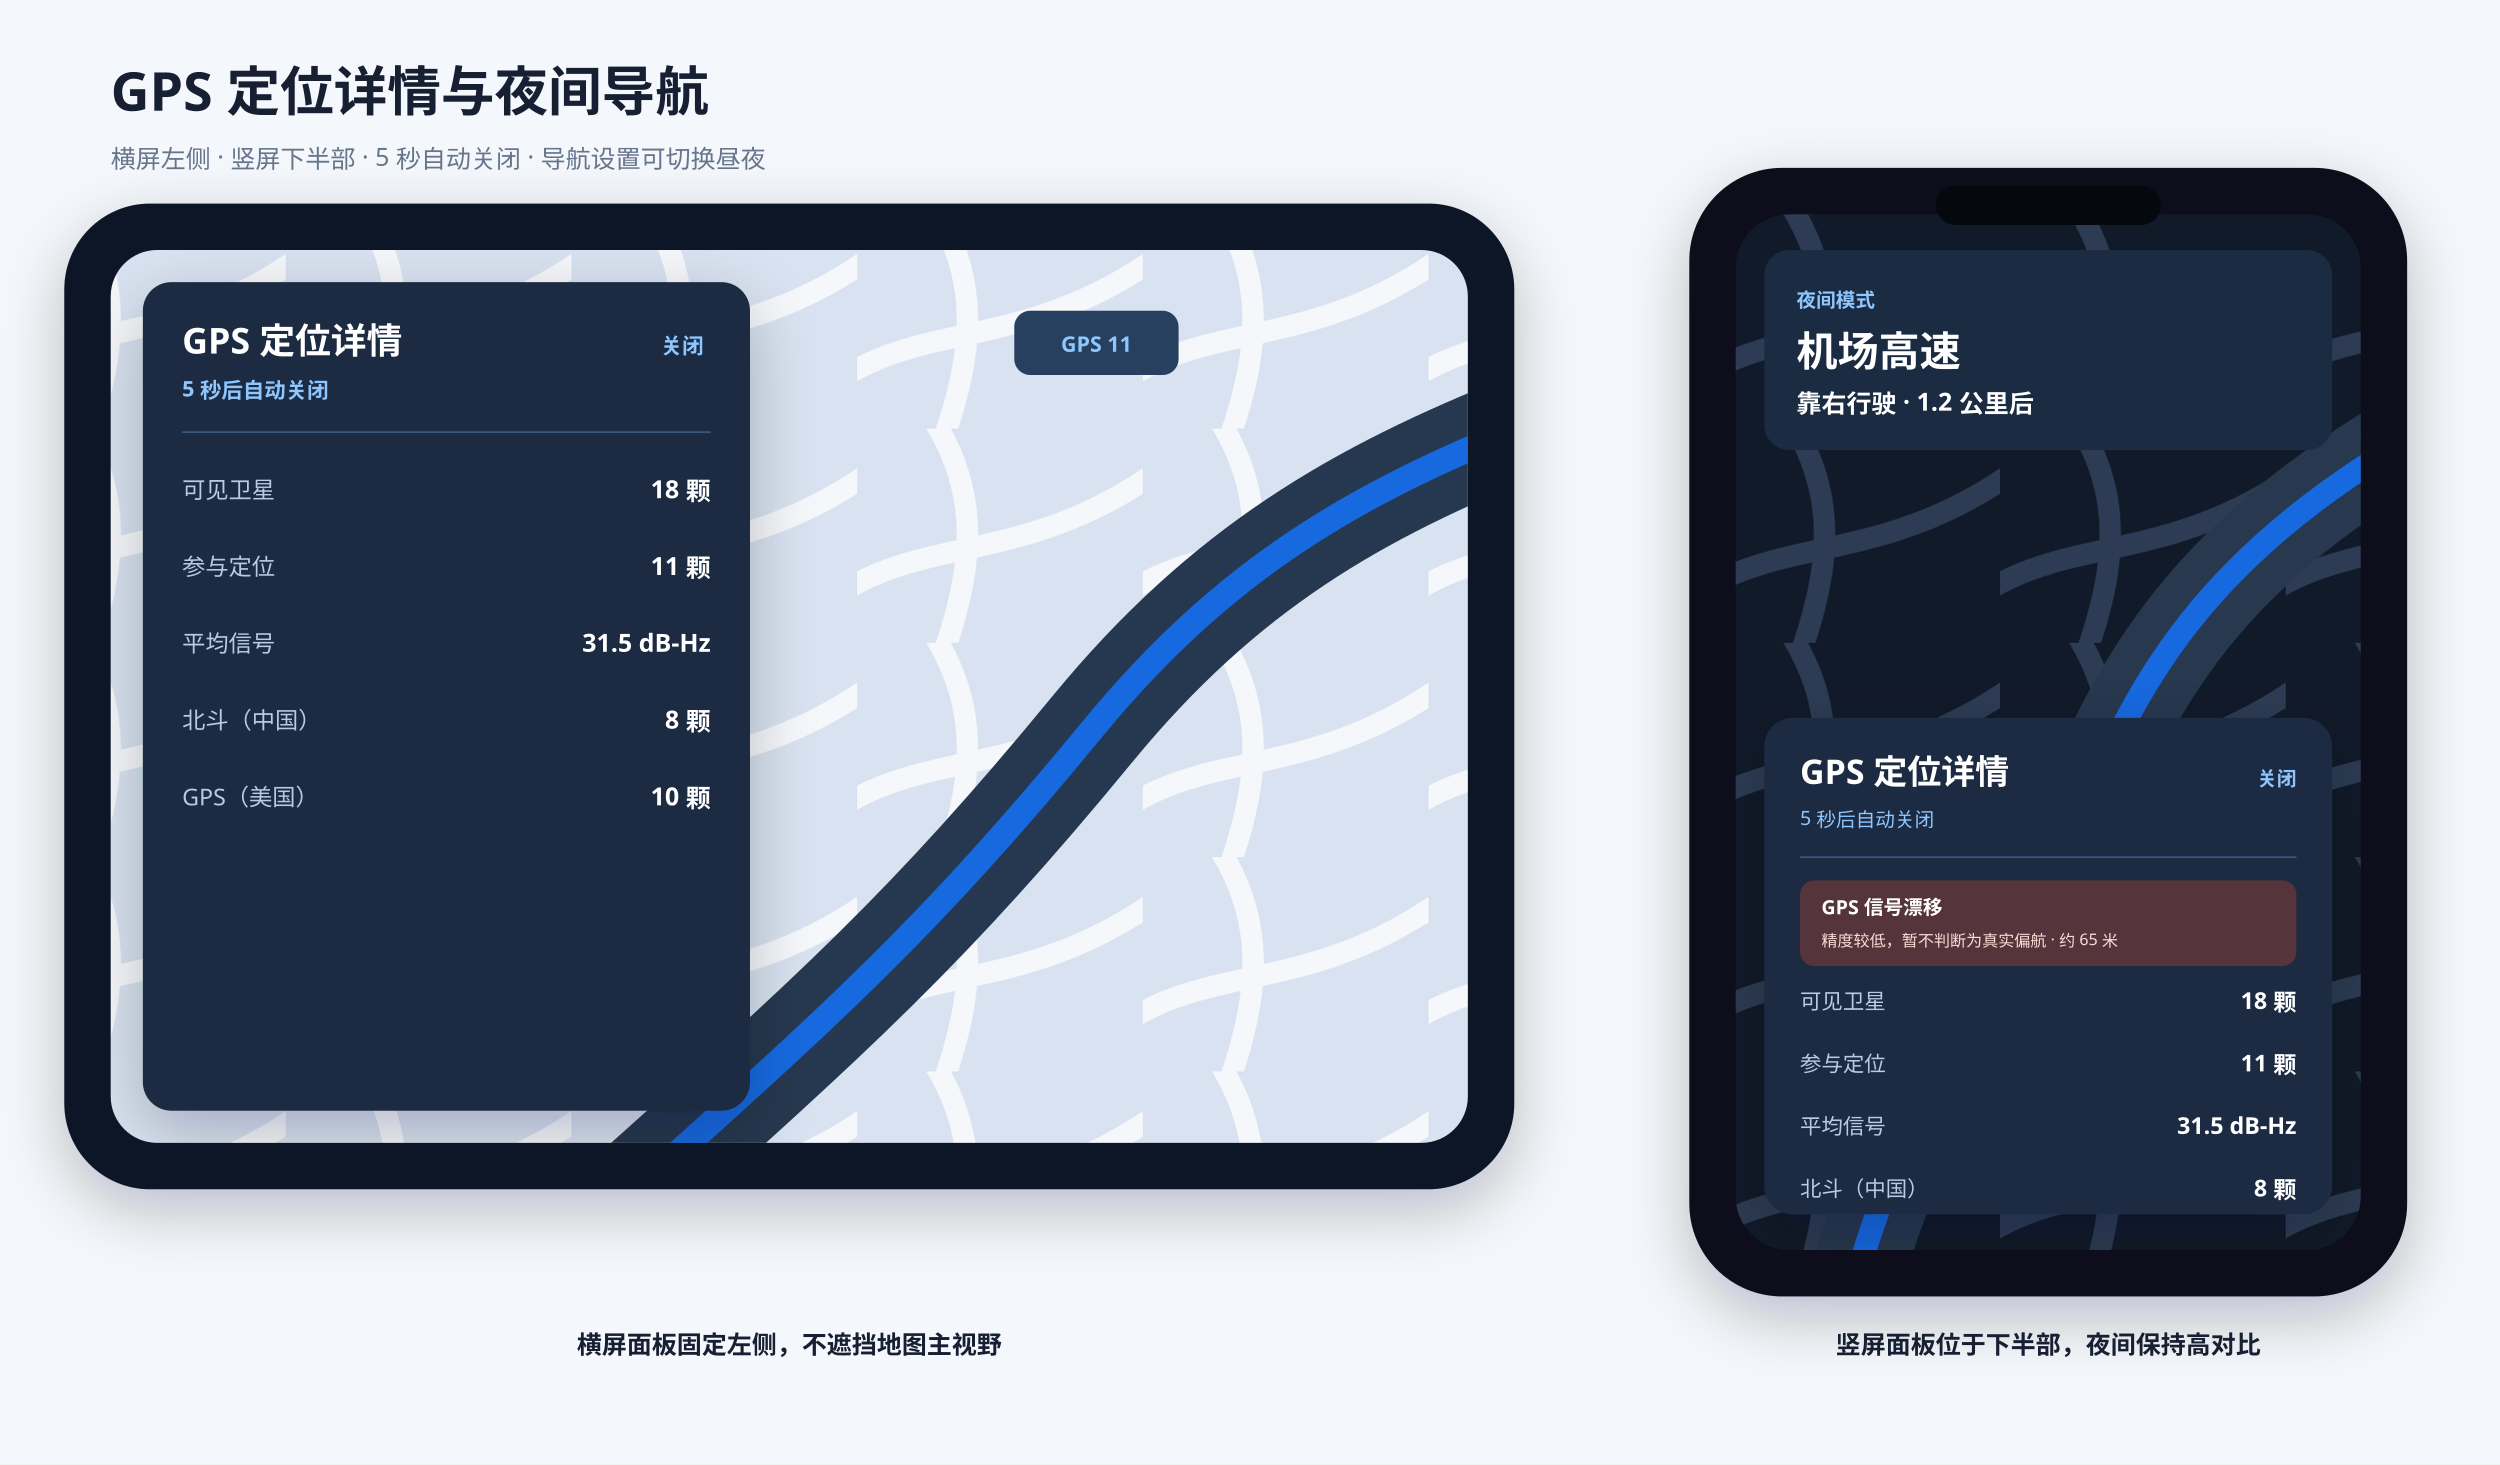
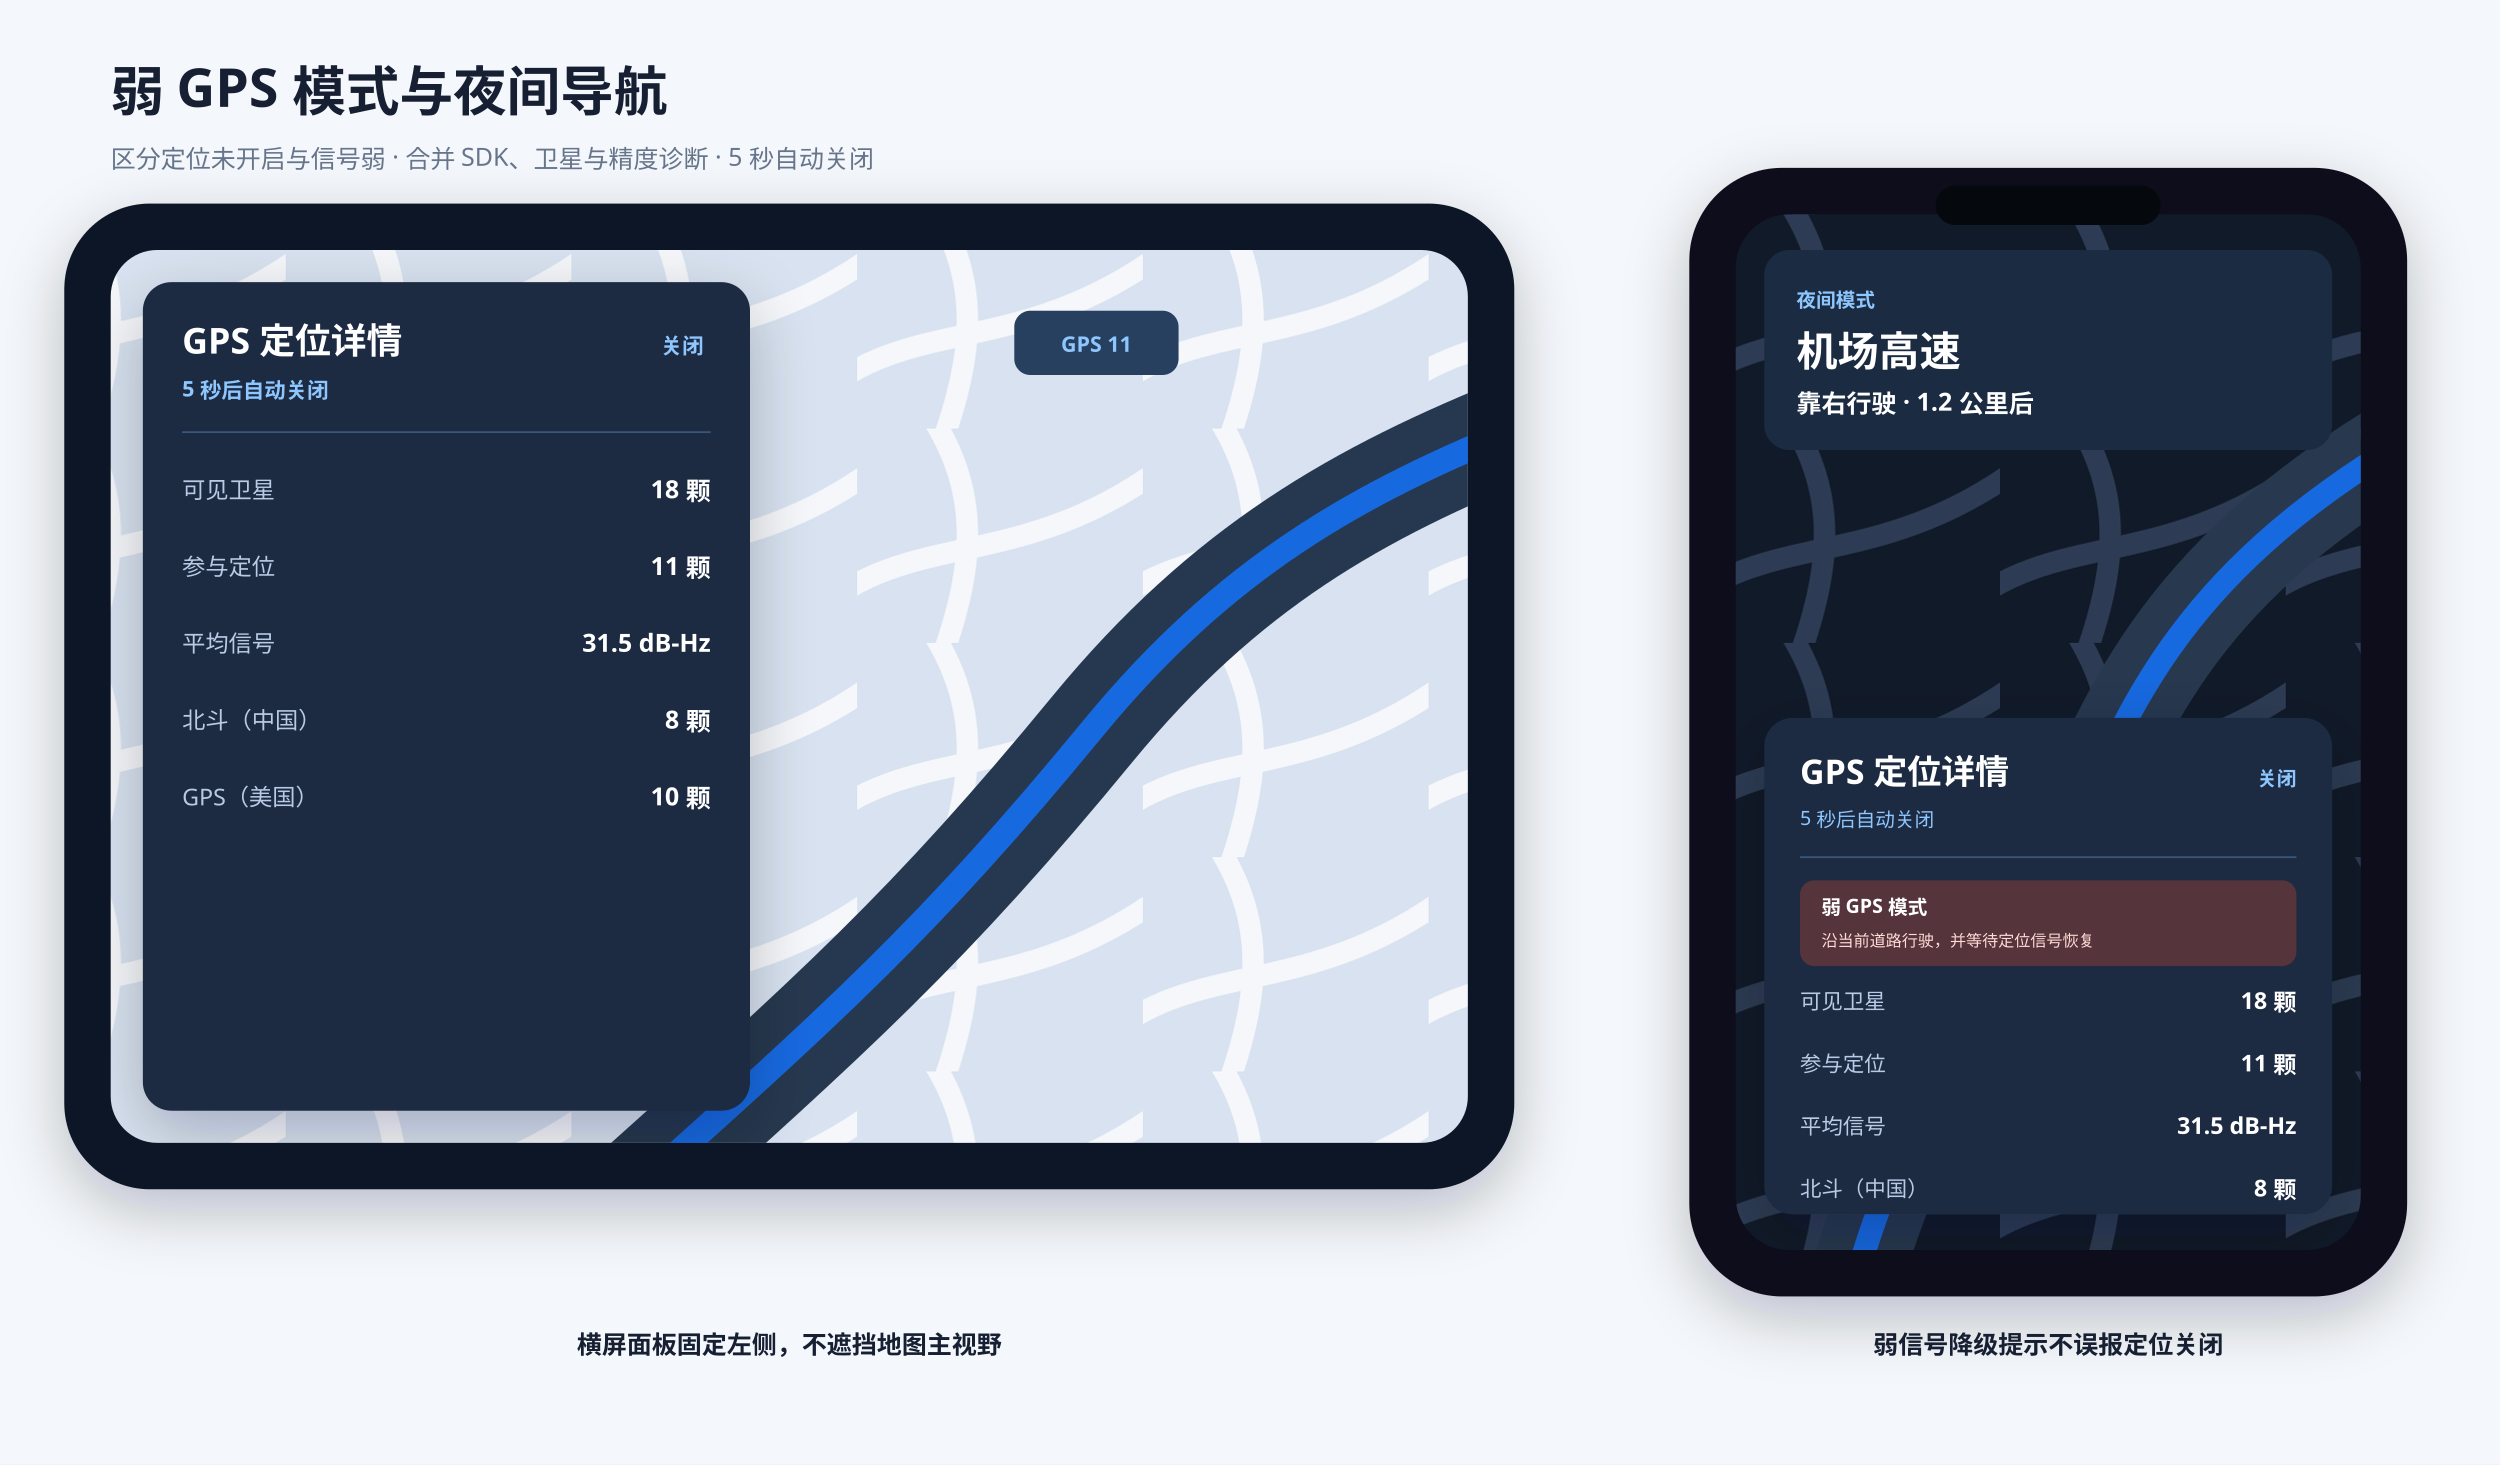
<svg xmlns="http://www.w3.org/2000/svg" width="1400" height="820" viewBox="0 0 1400 820">
  <defs>
    <filter id="shadow" x="-30%" y="-30%" width="160%" height="180%">
      <feDropShadow dx="0" dy="12" stdDeviation="18" flood-color="#08111f" flood-opacity=".24" />
    </filter>
    <pattern id="dayMap" width="160" height="120" patternUnits="userSpaceOnUse">
      <rect width="160" height="120" fill="#d8e2f0" />
      <path d="M-20 100C35 55 95 82 180 15M36-15C72 35 66 79 44 138" fill="none" stroke="#f5f7fb" stroke-width="12" />
    </pattern>
    <pattern id="nightMap" width="160" height="120" patternUnits="userSpaceOnUse">
      <rect width="160" height="120" fill="#111a29" />
      <path d="M-20 100C35 55 95 82 180 15M36-15C72 35 66 79 44 138" fill="none" stroke="#2d3c54" stroke-width="12" />
    </pattern>
    <clipPath id="landscape">
      <rect x="62" y="140" width="760" height="500" rx="26" />
    </clipPath>
    <clipPath id="portrait">
      <rect x="972" y="120" width="350" height="580" rx="30" />
    </clipPath>
  </defs>
  <rect width="1400" height="820" fill="#f4f7fb" />
-   <text x="62" y="62" font-family="sans-serif" font-size="30" font-weight="700" fill="#172033">GPS 定位详情与夜间导航</text>
-   <text x="62" y="94" font-family="sans-serif" font-size="14" fill="#66758b">横屏左侧 · 竖屏下半部 · 5 秒自动关闭 · 导航设置可切换昼夜</text>
+   <text x="62" y="62" font-family="sans-serif" font-size="30" font-weight="700" fill="#172033">弱 GPS 模式与夜间导航</text>
+   <text x="62" y="94" font-family="sans-serif" font-size="14" fill="#66758b">区分定位未开启与信号弱 · 合并 SDK、卫星与精度诊断 · 5 秒自动关闭</text>
  <rect x="36" y="114" width="812" height="552" rx="48" fill="#101927" filter="url(#shadow)" />
  <rect x="62" y="140" width="760" height="500" rx="26" fill="url(#dayMap)" />
  <g clip-path="url(#landscape)">
    <path d="M350 672C466 568 520 520 612 408C686 318 760 276 855 238" fill="none" stroke="#26384f" stroke-width="58" />
    <path d="M350 672C466 568 520 520 612 408C686 318 760 276 855 238" fill="none" stroke="#1769e0" stroke-width="14" />
    <rect x="80" y="158" width="340" height="464" rx="16" fill="#1a2b42" filter="url(#shadow)" />
    <text x="102" y="198" font-family="sans-serif" font-size="20" font-weight="700" fill="#fff">GPS 定位详情</text>
    <text x="102" y="222" font-family="sans-serif" font-size="12" font-weight="700" fill="#8ec7ff">5 秒后自动关闭</text>
    <text x="394" y="198" text-anchor="end" font-family="sans-serif" font-size="12" font-weight="700" fill="#8ec7ff">关闭</text>
    <line x1="102" y1="242" x2="398" y2="242" stroke="#5f8fc4" stroke-opacity=".45" />
    <g font-family="sans-serif">
      <text x="102" y="279" font-size="13" fill="#b9cbe4">可见卫星</text>
      <text x="398" y="279" text-anchor="end" font-size="14" font-weight="700" fill="#fff">18 颗</text>
      <text x="102" y="322" font-size="13" fill="#b9cbe4">参与定位</text>
      <text x="398" y="322" text-anchor="end" font-size="14" font-weight="700" fill="#fff">11 颗</text>
      <text x="102" y="365" font-size="13" fill="#b9cbe4">平均信号</text>
      <text x="398" y="365" text-anchor="end" font-size="14" font-weight="700" fill="#fff">31.5 dB-Hz</text>
      <text x="102" y="408" font-size="13" fill="#b9cbe4">北斗（中国）</text>
      <text x="398" y="408" text-anchor="end" font-size="14" font-weight="700" fill="#fff">8 颗</text>
      <text x="102" y="451" font-size="13" fill="#b9cbe4">GPS（美国）</text>
      <text x="398" y="451" text-anchor="end" font-size="14" font-weight="700" fill="#fff">10 颗</text>
    </g>
    <rect x="568" y="174" width="92" height="36" rx="9" fill="#27405f" />
    <text x="614" y="197" text-anchor="middle" font-family="sans-serif" font-size="12" font-weight="700" fill="#8ec7ff">GPS 11</text>
  </g>
  <rect x="946" y="94" width="402" height="632" rx="52" fill="#0a101a" filter="url(#shadow)" />
  <rect x="972" y="120" width="350" height="580" rx="30" fill="url(#nightMap)" />
  <rect x="1084" y="104" width="126" height="22" rx="11" fill="#05080d" />
  <g clip-path="url(#portrait)">
    <path d="M1032 748C1058 622 1115 570 1156 478C1190 402 1216 324 1350 245" fill="none" stroke="#27384f" stroke-width="52" />
    <path d="M1032 748C1058 622 1115 570 1156 478C1190 402 1216 324 1350 245" fill="none" stroke="#1769e0" stroke-width="13" />
    <rect x="988" y="140" width="318" height="112" rx="14" fill="#1a2b42" />
    <text x="1006" y="172" font-family="sans-serif" font-size="11" font-weight="700" fill="#8ec7ff">夜间模式</text>
    <text x="1006" y="205" font-family="sans-serif" font-size="23" font-weight="700" fill="#fff">机场高速</text>
    <text x="1006" y="231" font-family="sans-serif" font-size="14" font-weight="700" fill="#fff">靠右行驶 · 1.2 公里后</text>
    <rect x="988" y="402" width="318" height="278" rx="16" fill="#1a2b42" filter="url(#shadow)" />
    <text x="1008" y="439" font-family="sans-serif" font-size="19" font-weight="700" fill="#fff">GPS 定位详情</text>
    <text x="1008" y="462" font-family="sans-serif" font-size="11" fill="#8ec7ff">5 秒后自动关闭</text>
    <text x="1286" y="440" text-anchor="end" font-family="sans-serif" font-size="11" font-weight="700" fill="#8ec7ff">关闭</text>
    <line x1="1008" y1="480" x2="1286" y2="480" stroke="#5f8fc4" stroke-opacity=".45" />
    <rect x="1008" y="493" width="278" height="48" rx="8" fill="#56343b" />
-     <text x="1020" y="512" font-family="sans-serif" font-size="11" font-weight="700" fill="#fff">GPS 信号漂移</text>
-     <text x="1020" y="530" font-family="sans-serif" font-size="9" fill="#ffdad6">精度较低，暂不判断为真实偏航 · 约 65 米</text>
+     <text x="1020" y="512" font-family="sans-serif" font-size="11" font-weight="700" fill="#fff">弱 GPS 模式</text>
+     <text x="1020" y="530" font-family="sans-serif" font-size="9" fill="#ffdad6">沿当前道路行驶，并等待定位信号恢复</text>
    <g font-family="sans-serif">
      <text x="1008" y="565" font-size="12" fill="#b9cbe4">可见卫星</text>
      <text x="1286" y="565" text-anchor="end" font-size="13" font-weight="700" fill="#fff">18 颗</text>
      <text x="1008" y="600" font-size="12" fill="#b9cbe4">参与定位</text>
      <text x="1286" y="600" text-anchor="end" font-size="13" font-weight="700" fill="#fff">11 颗</text>
      <text x="1008" y="635" font-size="12" fill="#b9cbe4">平均信号</text>
      <text x="1286" y="635" text-anchor="end" font-size="13" font-weight="700" fill="#fff">31.5 dB-Hz</text>
      <text x="1008" y="670" font-size="12" fill="#b9cbe4">北斗（中国）</text>
      <text x="1286" y="670" text-anchor="end" font-size="13" font-weight="700" fill="#fff">8 颗</text>
    </g>
  </g>
  <text x="442" y="758" text-anchor="middle" font-family="sans-serif" font-size="14" font-weight="700" fill="#172033">横屏面板固定左侧，不遮挡地图主视野</text>
-   <text x="1147" y="758" text-anchor="middle" font-family="sans-serif" font-size="14" font-weight="700" fill="#172033">竖屏面板位于下半部，夜间保持高对比</text>
+   <text x="1147" y="758" text-anchor="middle" font-family="sans-serif" font-size="14" font-weight="700" fill="#172033">弱信号降级提示不误报定位关闭</text>
</svg>
